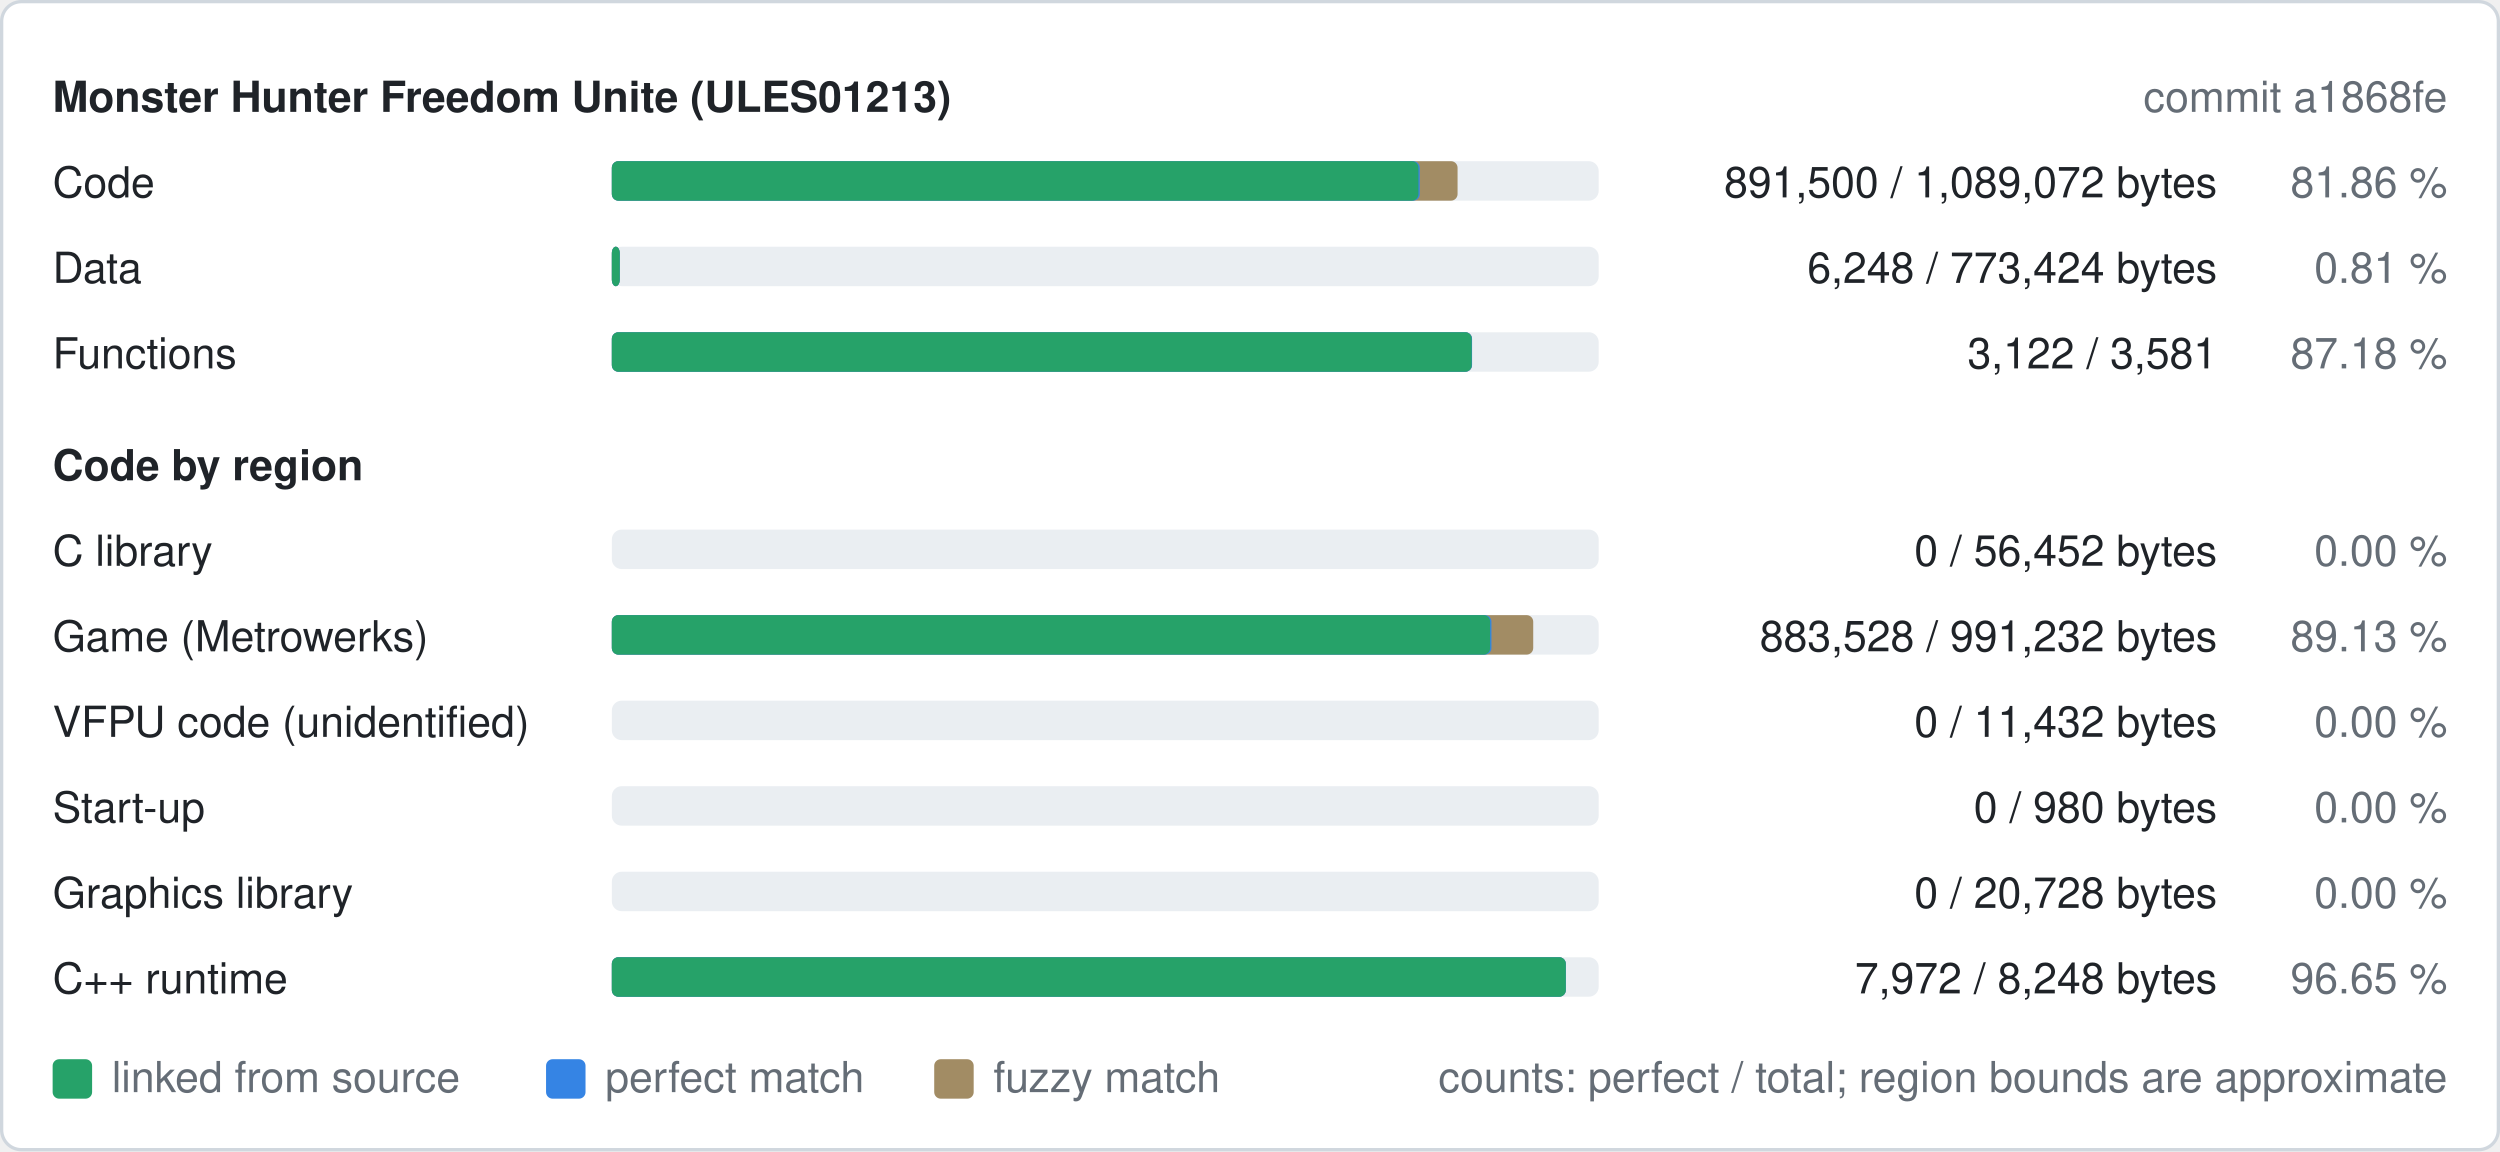
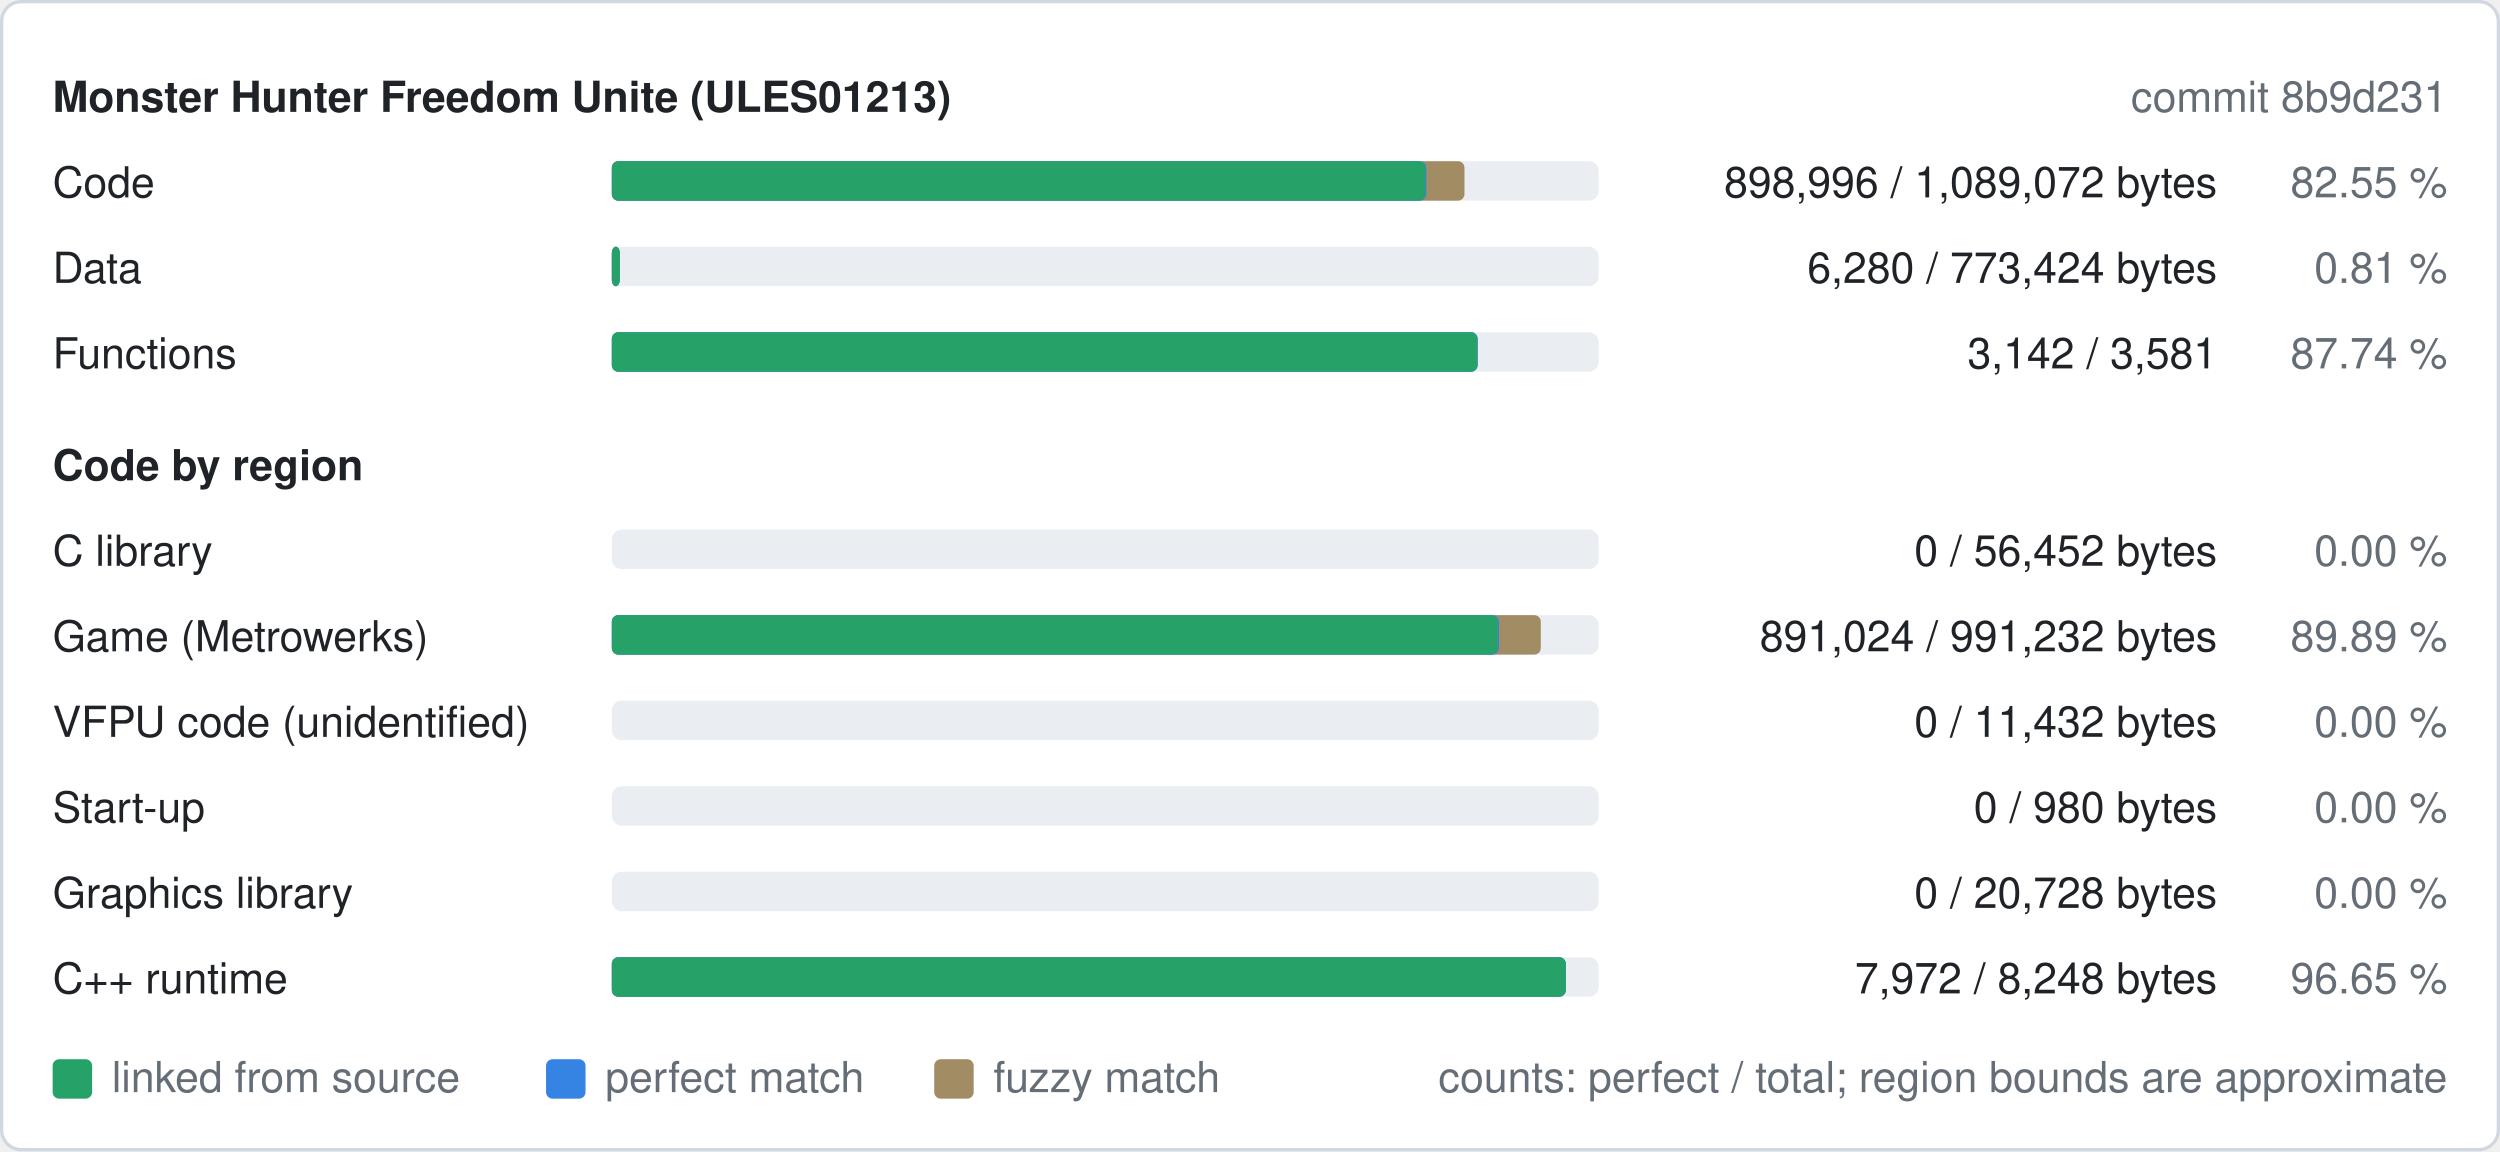
<svg xmlns="http://www.w3.org/2000/svg" width="760" height="350" viewBox="0 0 760 350" role="img" aria-label="Decompilation progress of ULES01213">
  <style>
text{font-family:-apple-system,BlinkMacSystemFont,"Segoe UI",Helvetica,Arial,sans-serif;font-size:13px}
.b{font-weight:600}
.bg{fill:#ffffff;stroke:#d0d7de}.t{fill:#1f2328}.m{fill:#656d76}.track{fill:#eaeef2}.fuzzy{fill:#a28c64}.perfect{fill:#3584e4}.linked{fill:#26a269}
@media (prefers-color-scheme: dark){.bg{fill:#0d1117;stroke:#30363d}.t{fill:#e6edf3}.m{fill:#8d96a0}.track{fill:#21262d}.fuzzy{fill:#a28c64}.perfect{fill:#3584e4}.linked{fill:#2ec27e}}
</style>
  <rect class="bg" x="0.5" y="0.5" width="759" height="349" rx="6" />
  <text class="t b" x="16" y="34">Monster Hunter Freedom Unite (ULES01213)</text>
-   <text class="m" x="744" y="34" text-anchor="end">commit a1868fe</text>
+   <text class="m" x="744" y="34" text-anchor="end">commit 8b9d231</text>
  <text class="t" x="16" y="60">Code</text>
  <rect class="track" x="186" y="49" width="300" height="12" rx="3" />
-   <rect class="fuzzy" x="186" y="49" width="257.1" height="12" rx="2" />
-   <rect class="perfect" x="186" y="49" width="245.6" height="12" rx="2" />
-   <rect class="linked" x="186" y="49" width="245.2" height="12" rx="2" />
-   <text class="t" x="674" y="60" text-anchor="end">891,500 / 1,089,072 bytes</text>
-   <text class="m" x="744" y="60" text-anchor="end">81.86 %</text>
+   <rect class="fuzzy" x="186" y="49" width="259.2" height="12" rx="2" />
+   <rect class="perfect" x="186" y="49" width="247.6" height="12" rx="2" />
+   <rect class="linked" x="186" y="49" width="247.3" height="12" rx="2" />
+   <text class="t" x="674" y="60" text-anchor="end">898,996 / 1,089,072 bytes</text>
+   <text class="m" x="744" y="60" text-anchor="end">82.55 %</text>
  <text class="t" x="16" y="86">Data</text>
  <rect class="track" x="186" y="75" width="300" height="12" rx="3" />
  <rect class="fuzzy" x="186" y="75" width="2.4" height="12" rx="2" />
  <rect class="perfect" x="186" y="75" width="2.4" height="12" rx="2" />
  <rect class="linked" x="186" y="75" width="2.4" height="12" rx="2" />
-   <text class="t" x="674" y="86" text-anchor="end">6,248 / 773,424 bytes</text>
+   <text class="t" x="674" y="86" text-anchor="end">6,280 / 773,424 bytes</text>
  <text class="m" x="744" y="86" text-anchor="end">0.81 %</text>
  <text class="t" x="16" y="112">Functions</text>
  <rect class="track" x="186" y="101" width="300" height="12" rx="3" />
-   <rect class="fuzzy" x="186" y="101" width="261.5" height="12" rx="2" />
-   <rect class="perfect" x="186" y="101" width="261.5" height="12" rx="2" />
-   <rect class="linked" x="186" y="101" width="261.4" height="12" rx="2" />
-   <text class="t" x="674" y="112" text-anchor="end">3,122 / 3,581</text>
-   <text class="m" x="744" y="112" text-anchor="end">87.18 %</text>
+   <rect class="fuzzy" x="186" y="101" width="263.2" height="12" rx="2" />
+   <rect class="perfect" x="186" y="101" width="263.2" height="12" rx="2" />
+   <rect class="linked" x="186" y="101" width="263.1" height="12" rx="2" />
+   <text class="t" x="674" y="112" text-anchor="end">3,142 / 3,581</text>
+   <text class="m" x="744" y="112" text-anchor="end">87.74 %</text>
  <text class="t b" x="16" y="146">Code by region</text>
  <text class="t" x="16" y="172">C library</text>
  <rect class="track" x="186" y="161" width="300" height="12" rx="3" />
  <text class="t" x="674" y="172" text-anchor="end">0 / 56,452 bytes</text>
  <text class="m" x="744" y="172" text-anchor="end">0.00 %</text>
  <text class="t" x="16" y="198">Game (Metrowerks)</text>
  <rect class="track" x="186" y="187" width="300" height="12" rx="3" />
-   <rect class="fuzzy" x="186" y="187" width="280.1" height="12" rx="2" />
-   <rect class="perfect" x="186" y="187" width="267.4" height="12" rx="2" />
-   <rect class="linked" x="186" y="187" width="267.0" height="12" rx="2" />
-   <text class="t" x="674" y="198" text-anchor="end">883,528 / 991,232 bytes</text>
-   <text class="m" x="744" y="198" text-anchor="end">89.13 %</text>
+   <rect class="fuzzy" x="186" y="187" width="282.4" height="12" rx="2" />
+   <rect class="perfect" x="186" y="187" width="269.7" height="12" rx="2" />
+   <rect class="linked" x="186" y="187" width="269.3" height="12" rx="2" />
+   <text class="t" x="674" y="198" text-anchor="end">891,024 / 991,232 bytes</text>
+   <text class="m" x="744" y="198" text-anchor="end">89.89 %</text>
  <text class="t" x="16" y="224">VFPU code (unidentified)</text>
  <rect class="track" x="186" y="213" width="300" height="12" rx="3" />
  <text class="t" x="674" y="224" text-anchor="end">0 / 11,432 bytes</text>
  <text class="m" x="744" y="224" text-anchor="end">0.00 %</text>
  <text class="t" x="16" y="250">Start-up</text>
  <rect class="track" x="186" y="239" width="300" height="12" rx="3" />
  <text class="t" x="674" y="250" text-anchor="end">0 / 980 bytes</text>
  <text class="m" x="744" y="250" text-anchor="end">0.00 %</text>
  <text class="t" x="16" y="276">Graphics library</text>
  <rect class="track" x="186" y="265" width="300" height="12" rx="3" />
  <text class="t" x="674" y="276" text-anchor="end">0 / 20,728 bytes</text>
  <text class="m" x="744" y="276" text-anchor="end">0.00 %</text>
  <text class="t" x="16" y="302">C++ runtime</text>
  <rect class="track" x="186" y="291" width="300" height="12" rx="3" />
  <rect class="fuzzy" x="186" y="291" width="290.0" height="12" rx="2" />
  <rect class="perfect" x="186" y="291" width="290.0" height="12" rx="2" />
  <rect class="linked" x="186" y="291" width="290.0" height="12" rx="2" />
  <text class="t" x="674" y="302" text-anchor="end">7,972 / 8,248 bytes</text>
  <text class="m" x="744" y="302" text-anchor="end">96.65 %</text>
  <rect class="linked" x="16" y="322" width="12" height="12" rx="2" />
  <text class="m" x="34" y="332">linked from source</text>
  <rect class="perfect" x="166" y="322" width="12" height="12" rx="2" />
  <text class="m" x="184" y="332">perfect match</text>
  <rect class="fuzzy" x="284" y="322" width="12" height="12" rx="2" />
  <text class="m" x="302" y="332">fuzzy match</text>
  <text class="m" x="744" y="332" text-anchor="end">counts: perfect / total; region bounds are approximate</text>
</svg>
